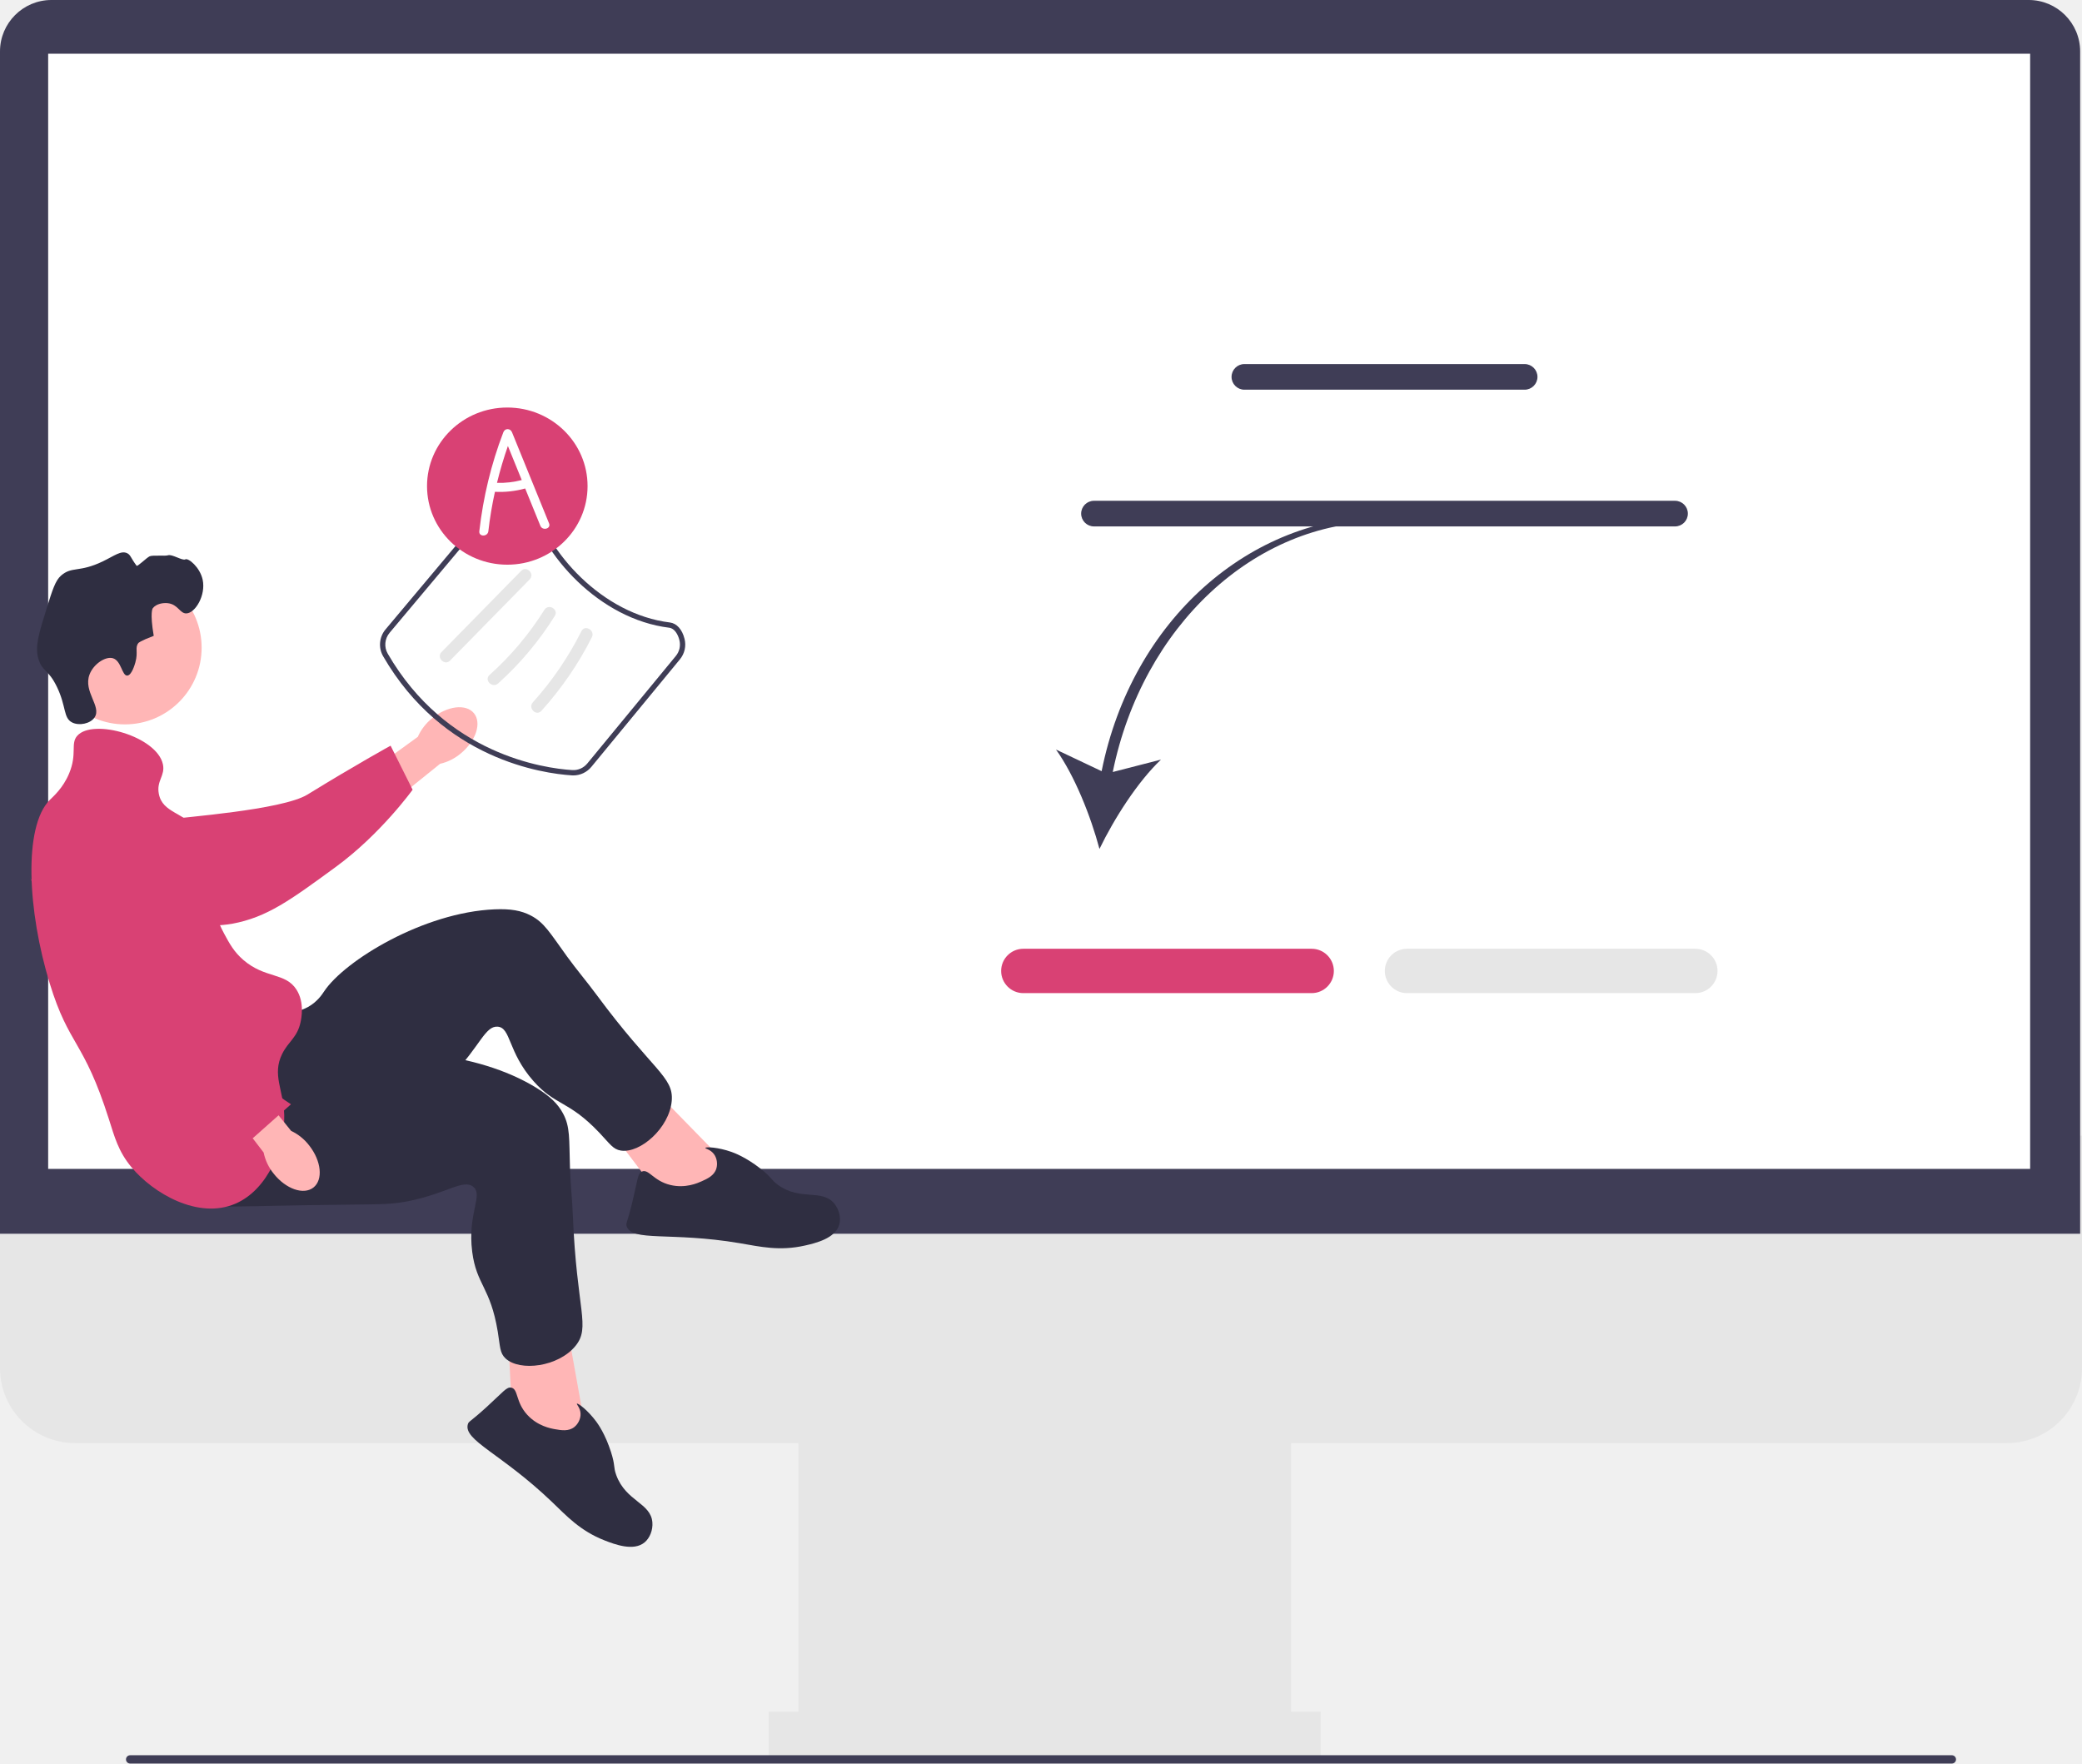
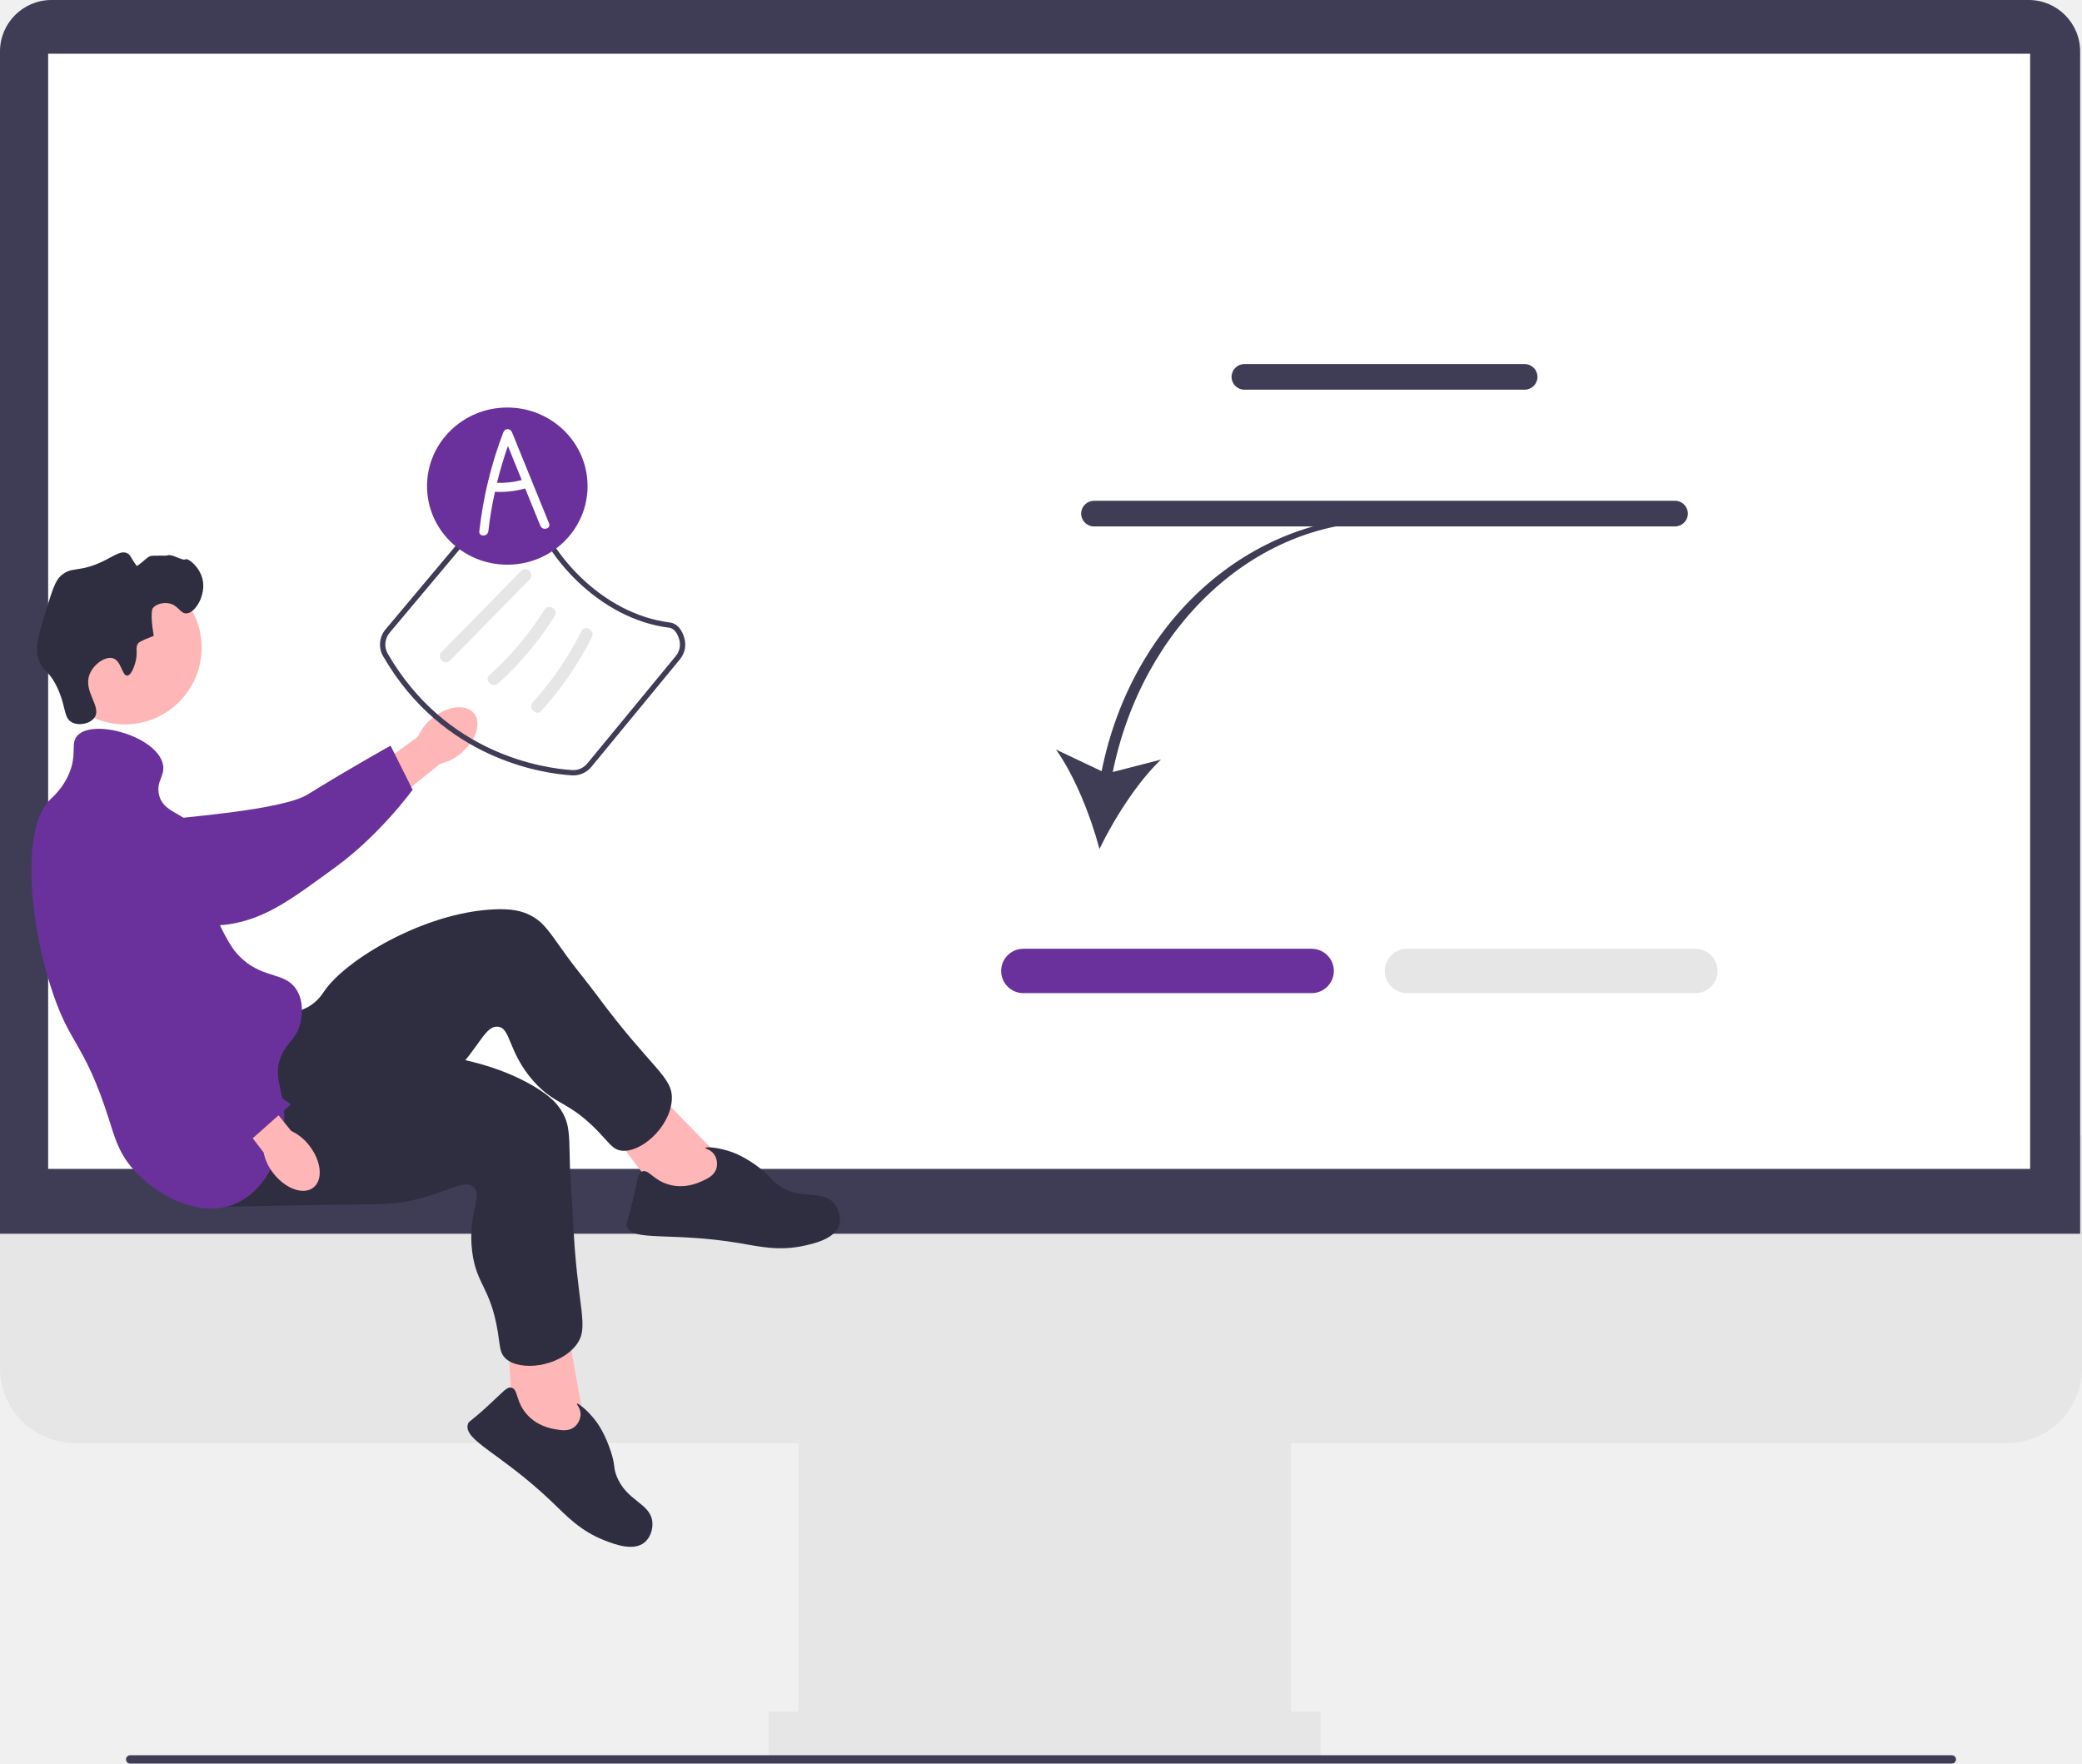
<svg xmlns="http://www.w3.org/2000/svg" width="596.912" height="505.575" viewBox="0 0 596.912 505.575" role="img" artist="Katerina Limpitsouni" source="https://undraw.co/">
  <g>
    <path d="M575.427,413.696H21.485c-11.847,0-21.485-9.638-21.485-21.485v-66.671H596.912v66.671c0,11.847-9.638,21.485-21.485,21.485Z" fill="#e6e6e6" />
    <rect x="228.887" y="402.544" width="141.262" height="100.901" fill="#e6e6e6" />
    <rect x="220.39" y="490.7" width="158.256" height="12.745" fill="#e6e6e6" />
    <path d="M596.381,353.686H0V14.744C0,6.614,6.614,0,14.744,0H581.637c8.13,0,14.744,6.614,14.744,14.744V353.686Z" fill="#3f3d56" />
    <rect x="13.808" y="15.401" width="568.234" height="319.698" fill="#fff" />
  </g>
  <g>
    <path id="uuid-25324785-d0f2-4f1c-ad19-f4bb5410ff47-2317" d="M123.853,205.949c4.349-3.594,9.729-4.263,12.015-1.494,2.287,2.768,.614,7.924-3.737,11.519-1.718,1.46-3.761,2.487-5.958,2.995l-18.62,14.994-6.85-8.888,19.083-13.838c.914-2.062,2.308-3.875,4.066-5.288Z" fill="#ffb6b6" />
-     <path d="M16.233,239.779c-.009-.663-.003-6.447,4.279-10.103,4.919-4.199,11.86-2.5,14.294-1.904,5.624,1.377,6.085,3.79,11.366,6.268,9.88,4.637-2.499,2.264,3.38,.777,2.035-.515,31.312-2.545,38.6-7.031,14.174-8.724,23.831-14.013,23.831-14.013l6.313,12.626s-9.129,12.694-21.977,22.097c-13.179,9.646-19.769,14.469-29.783,16.332-.862,.16-22.072,3.782-39.155-8.981-3.897-2.911-11.036-8.245-11.147-16.07Z" fill="#d94174" />
+     <path d="M16.233,239.779c-.009-.663-.003-6.447,4.279-10.103,4.919-4.199,11.86-2.5,14.294-1.904,5.624,1.377,6.085,3.79,11.366,6.268,9.88,4.637-2.499,2.264,3.38,.777,2.035-.515,31.312-2.545,38.6-7.031,14.174-8.724,23.831-14.013,23.831-14.013l6.313,12.626s-9.129,12.694-21.977,22.097c-13.179,9.646-19.769,14.469-29.783,16.332-.862,.16-22.072,3.782-39.155-8.981-3.897-2.911-11.036-8.245-11.147-16.07Z" fill="#6A319C" />
    <circle cx="35.816" cy="185.675" r="21.993" fill="#ffb6b6" />
    <g>
      <polygon points="208.055 333.43 185.405 310.246 173.714 322.442 190.588 344.671 207.326 346.586 208.055 333.43" fill="#ffb6b6" />
      <path d="M78.726,289.954c1.325,.11,5.535,.953,9.558-1.26,2.746-1.511,4.155-3.757,4.63-4.472,5.901-8.863,28.552-22.684,48.881-23.535,4.604-.193,7.634,.341,10.388,1.776,3.905,2.036,5.464,4.952,10.42,11.783,2.711,3.737,5.71,7.257,8.454,10.97,16.062,21.736,22.151,23.443,21.529,30.411-.691,7.732-9.029,15.067-14.571,14.22-2.27-.347-3.149-1.925-6.181-5.12-8.891-9.368-12.57-7.637-18.9-14.812-7.391-8.377-6.423-15.323-10.279-15.591-3.576-.249-5.095,5.677-12.729,13.548-3.493,3.602-5.98,5.254-13.559,10.511-29.511,20.473-29.982,21.912-35.937,23.544-2.606,.714-21.1,5.785-27.688-2.284-10.31-12.627,14.046-50.682,25.983-49.69Z" fill="#2f2e41" />
      <path d="M201.13,338.669c1.666-.748,3.614-1.623,4.24-3.634,.424-1.361,.18-3.039-.697-4.198-1.011-1.338-2.508-1.514-2.448-1.751,.092-.36,3.632-.22,7.517,1.154,.733,.259,4.055,1.473,8.28,4.772,3.385,2.643,2.93,3.173,5.053,4.697,6.516,4.678,12.628,.991,16.154,5.378,1.361,1.693,1.941,4.097,1.369,6.04-1.15,3.903-6.743,5.246-9.8,5.94-7.362,1.67-12.933,.307-18.752-.674-19.787-3.334-30.904-.298-32.392-4.881-.282-.868,.176-.794,1.702-7.16,1.506-6.284,1.456-8.009,2.739-8.513,1.93-.757,3.227,2.688,8.089,3.867,4.309,1.045,7.865-.552,8.944-1.036Z" fill="#2f2e41" />
    </g>
    <g>
      <polygon points="167.788 409.275 162.065 377.372 145.542 380.899 147.023 408.768 159.798 419.751 167.788 409.275" fill="#ffb6b6" />
      <path d="M85.188,300.678c1.034,.835,4.044,3.897,8.617,4.325,3.121,.292,5.548-.776,6.342-1.1,9.86-4.02,36.364-2.737,53.662,7.974,3.917,2.426,6.125,4.569,7.598,7.303,2.088,3.877,1.741,7.166,2.006,15.601,.145,4.614,.65,9.211,.835,13.824,1.085,27.005,5.165,31.836,.737,37.253-4.913,6.01-15.932,7.397-20.042,3.584-1.683-1.561-1.524-3.361-2.239-7.707-2.097-12.744-6.112-13.378-7.321-22.869-1.411-11.082,3.29-16.286,.25-18.673-2.819-2.214-7.404,1.836-18.141,4.063-4.913,1.019-7.899,.989-17.122,1.084-35.915,.369-37.113,1.295-42.957-.698-2.557-.872-20.707-7.062-21.628-17.438-1.44-16.237,40.082-34.049,49.402-26.526Z" fill="#2f2e41" />
      <path d="M159.116,409.722c1.798,.316,3.901,.687,5.549-.626,1.115-.888,1.855-2.414,1.781-3.865-.086-1.675-1.225-2.661-1.042-2.823,.279-.246,3.128,1.858,5.572,5.176,.461,.626,2.528,3.496,4.172,8.598,1.317,4.088,.643,4.27,1.543,6.723,2.765,7.53,9.893,7.911,10.347,13.521,.175,2.165-.694,4.48-2.26,5.767-3.143,2.584-8.525,.555-11.444-.588-7.029-2.752-10.874-7.009-15.138-11.087-14.5-13.87-25.404-17.6-24.062-22.228,.254-.876,.591-.558,5.429-4.969,4.775-4.354,5.703-5.81,7.046-5.506,2.023,.457,1.16,4.036,4.522,7.742,2.979,3.284,6.818,3.96,7.983,4.165Z" fill="#2f2e41" />
    </g>
    <path d="M38.815,189.879c.856-3.063-.219-4.179,.877-5.554,0-0,.441-.553,4.384-2.046h0c-1.163-6.75-.292-7.892-.292-7.892,1.004-1.316,3.015-1.634,4.384-1.461,2.896,.364,3.408,2.982,5.261,2.923,2.56-.081,5.63-5.205,4.677-9.646-.777-3.622-4.129-6.313-4.969-5.846-.833,.463-3.832-1.578-4.969-1.169-.777,.279-4.432-.092-5.261,.292-.905,.42-3.498,3.035-3.745,2.705-1.722-2.289-1.686-3.089-2.685-3.582-1.771-.874-3.696,.742-7.015,2.338-6.83,3.285-8.829,1.325-11.984,4.092-1.594,1.398-2.448,4.069-4.092,9.353-2.299,7.391-3.449,11.086-2.338,14.615,1.132,3.598,2.8,2.815,5.261,7.892,2.74,5.651,1.796,8.936,4.384,10.23,2.001,1,5.216,.364,6.43-1.461,2.079-3.125-3.294-7.352-1.461-12.276,1.125-3.023,4.595-5.315,6.723-4.677,2.406,.722,2.583,5.036,4.092,4.969,1.292-.057,2.189-3.266,2.338-3.8Z" fill="#2f2e41" />
-     <path d="M22.154,210.924c4.5-5.046,22.832,.177,24.553,8.184,.708,3.294-1.905,4.684-1.169,8.476,1.076,5.547,7.169,5.169,11.692,10.815,6.421,8.016-.194,15.852,7.015,29.229,1.54,2.859,2.839,5.268,5.554,7.6,6.23,5.351,12.027,3.516,15.199,8.476,2.372,3.71,1.397,8.282,1.169,9.353-.936,4.392-3.473,5.462-5.261,9.061-2.975,5.988,.393,10.384,.585,17.538,.239,8.951-4.517,21.358-14.03,25.429-10.687,4.574-23.577-3.001-29.814-10.523-3.722-4.488-4.802-8.628-6.43-13.738-7.277-22.837-11.388-20.772-16.953-38.875-6.362-20.695-7.612-44.941,0-52.613,1.009-1.017,3.786-3.367,5.554-7.6,2.379-5.695,.324-8.556,2.338-10.815Z" fill="#d94174" />
+     <path d="M22.154,210.924c4.5-5.046,22.832,.177,24.553,8.184,.708,3.294-1.905,4.684-1.169,8.476,1.076,5.547,7.169,5.169,11.692,10.815,6.421,8.016-.194,15.852,7.015,29.229,1.54,2.859,2.839,5.268,5.554,7.6,6.23,5.351,12.027,3.516,15.199,8.476,2.372,3.71,1.397,8.282,1.169,9.353-.936,4.392-3.473,5.462-5.261,9.061-2.975,5.988,.393,10.384,.585,17.538,.239,8.951-4.517,21.358-14.03,25.429-10.687,4.574-23.577-3.001-29.814-10.523-3.722-4.488-4.802-8.628-6.43-13.738-7.277-22.837-11.388-20.772-16.953-38.875-6.362-20.695-7.612-44.941,0-52.613,1.009-1.017,3.786-3.367,5.554-7.6,2.379-5.695,.324-8.556,2.338-10.815Z" fill="#6A319C" />
    <g>
      <path id="uuid-91308677-eda7-42a2-9f2e-a07e84038198-2318" d="M88.653,328.391c3.489,4.433,4.03,9.827,1.208,12.047-2.822,2.22-7.937,.426-11.427-4.01-1.418-1.753-2.396-3.819-2.852-6.028l-14.547-18.971,7.517-5.733,14.911,18.503c2.04,.962,3.819,2.4,5.19,4.191Z" fill="#ffb6b6" />
-       <path d="M35.377,230.155c.647-.145,6.311-1.319,10.763,2.127,5.115,3.959,4.867,11.1,4.78,13.605-.201,5.786-2.468,6.73-3.817,12.406-2.524,10.619,2.283,20.487,4.938,25.939,.919,1.887,3.872,7.662,9.75,13.881,11.432,12.095,21.632,18.46,21.632,18.46l-10.958,9.74s-17.455-5.32-29.282-15.979c-12.132-10.934-30.789-49.619-34.657-59.043-.333-.812,4.385,12.382,13.393-6.946,2.055-4.409,5.82-12.486,13.457-14.192Z" fill="#d94174" />
+       <path d="M35.377,230.155c.647-.145,6.311-1.319,10.763,2.127,5.115,3.959,4.867,11.1,4.78,13.605-.201,5.786-2.468,6.73-3.817,12.406-2.524,10.619,2.283,20.487,4.938,25.939,.919,1.887,3.872,7.662,9.75,13.881,11.432,12.095,21.632,18.46,21.632,18.46l-10.958,9.74s-17.455-5.32-29.282-15.979c-12.132-10.934-30.789-49.619-34.657-59.043-.333-.812,4.385,12.382,13.393-6.946,2.055-4.409,5.82-12.486,13.457-14.192Z" fill="#6A319C" />
    </g>
  </g>
  <g>
    <path d="M315.838,221.081l-13.084-6.198c5.366,7.489,9.99,19.185,12.466,28.493,4.191-8.67,10.948-19.278,17.636-25.614l-13.828,3.557c8.521-41.76,40.569-71.739,77.27-71.739l.52-1.508c-38.334,0-72.28,29.564-80.98,73.01Z" fill="#3f3d56" />
-     <path d="M376.057,284.71h-82.668c-3.506,0-6.359-2.853-6.359-6.359s2.853-6.359,6.359-6.359h82.668c3.506,0,6.359,2.853,6.359,6.359s-2.853,6.359-6.359,6.359Z" fill="#d94174" />
+     <path d="M376.057,284.71h-82.668c-3.506,0-6.359-2.853-6.359-6.359s2.853-6.359,6.359-6.359h82.668c3.506,0,6.359,2.853,6.359,6.359s-2.853,6.359-6.359,6.359Z" fill="#6A319C" />
    <path d="M486.057,284.71h-82.668c-3.506,0-6.359-2.853-6.359-6.359s2.853-6.359,6.359-6.359h82.668c3.506,0,6.359,2.853,6.359,6.359s-2.853,6.359-6.359,6.359Z" fill="#e6e6e6" />
  </g>
  <g>
    <path d="M437.118,111.717h-80.357c-2.026,0-3.674-1.648-3.674-3.674s1.648-3.674,3.674-3.674h80.357c2.026,0,3.674,1.648,3.674,3.674s-1.648,3.674-3.674,3.674Z" fill="#3f3d56" />
    <path d="M480.239,150.915h-166.598c-2.026,0-3.674-1.648-3.674-3.674s1.648-3.674,3.674-3.674h166.598c2.026,0,3.674,1.648,3.674,3.674,0,2.026-1.648,3.674-3.674,3.674Z" fill="#3f3d56" />
  </g>
  <path d="M36.121,504.385c0,.66,.53,1.19,1.19,1.19H559.601c.66,0,1.19-.53,1.19-1.19,0-.66-.53-1.19-1.19-1.19H37.311c-.66,0-1.19,.53-1.19,1.19Z" fill="#3f3d56" />
  <path d="M164.369,222.297c-.142,0-.283-.005-.425-.014-8.369-.537-37.005-4.589-54.1-34.148-1.409-2.434-1.131-5.528,.69-7.698l31.66-37.722c1.295-1.543,3.295-2.431,5.32-2.407,1.4,.033,4.715,.387,5.358,2.942,3.803,15.097,19.863,32.847,39.177,35.2,1.958,.238,3.529,1.984,4.204,4.672,.526,2.092,.04,4.248-1.335,5.916l-25.362,30.798c-1.288,1.564-3.179,2.461-5.188,2.461Zm-16.976-80.472c-1.547,0-3.052,.693-4.036,1.865l-31.66,37.722c-1.413,1.683-1.629,4.079-.54,5.962,16.719,28.907,44.705,32.868,52.884,33.393,1.67,.112,3.274-.6,4.343-1.897l25.363-30.798c1.065-1.292,1.441-2.961,1.034-4.581-.398-1.586-1.373-3.347-2.916-3.535-19.952-2.43-36.54-20.753-40.466-36.335-.318-1.262-2.232-1.755-3.918-1.795-.03-.001-.06-.001-.09-.001Z" fill="#3f3d56" />
  <path d="M129.03,189.376l22.826-23.273c1.56-1.591-.884-4.039-2.446-2.446l-22.826,23.273c-1.56,1.591,.884,4.039,2.446,2.446h0Z" fill="#e6e6e6" />
  <path d="M142.806,195.933c6.3-5.646,11.774-12.184,16.256-19.358,1.183-1.894-1.809-3.632-2.987-1.746-4.334,6.935-9.626,13.199-15.715,18.657-1.661,1.489,.792,3.929,2.446,2.446h0Z" fill="#e6e6e6" />
  <path d="M155.223,203.784c5.736-6.353,10.618-13.444,14.461-21.093,.997-1.984-1.986-3.738-2.987-1.746-3.714,7.39-8.378,14.253-13.92,20.393-1.489,1.649,.951,4.103,2.446,2.446h0Z" fill="#e6e6e6" />
  <g>
-     <ellipse cx="145.443" cy="139.357" rx="23.013" ry="22.528" fill="#d94174" />
+     <ellipse cx="145.443" cy="139.357" rx="23.013" ry="22.528" fill="#6A319C" />
    <path d="M157.417,150.043c-3.539-8.702-7.079-17.403-10.618-26.105-.489-1.202-2.02-1.244-2.497,0-3.497,9.123-5.782,18.643-6.881,28.349-.187,1.653,2.404,1.64,2.59,0,.43-3.798,1.068-7.568,1.888-11.298,2.916,.153,5.857-.174,8.671-.953,1.45,3.565,2.9,7.13,4.35,10.696,.62,1.523,3.126,.857,2.497-.688Zm-14.931-11.614c.872-3.57,1.918-7.098,3.131-10.57l3.969,9.758c-2.325,.61-4.702,.882-7.1,.811Z" fill="#fff" />
  </g>
</svg>
